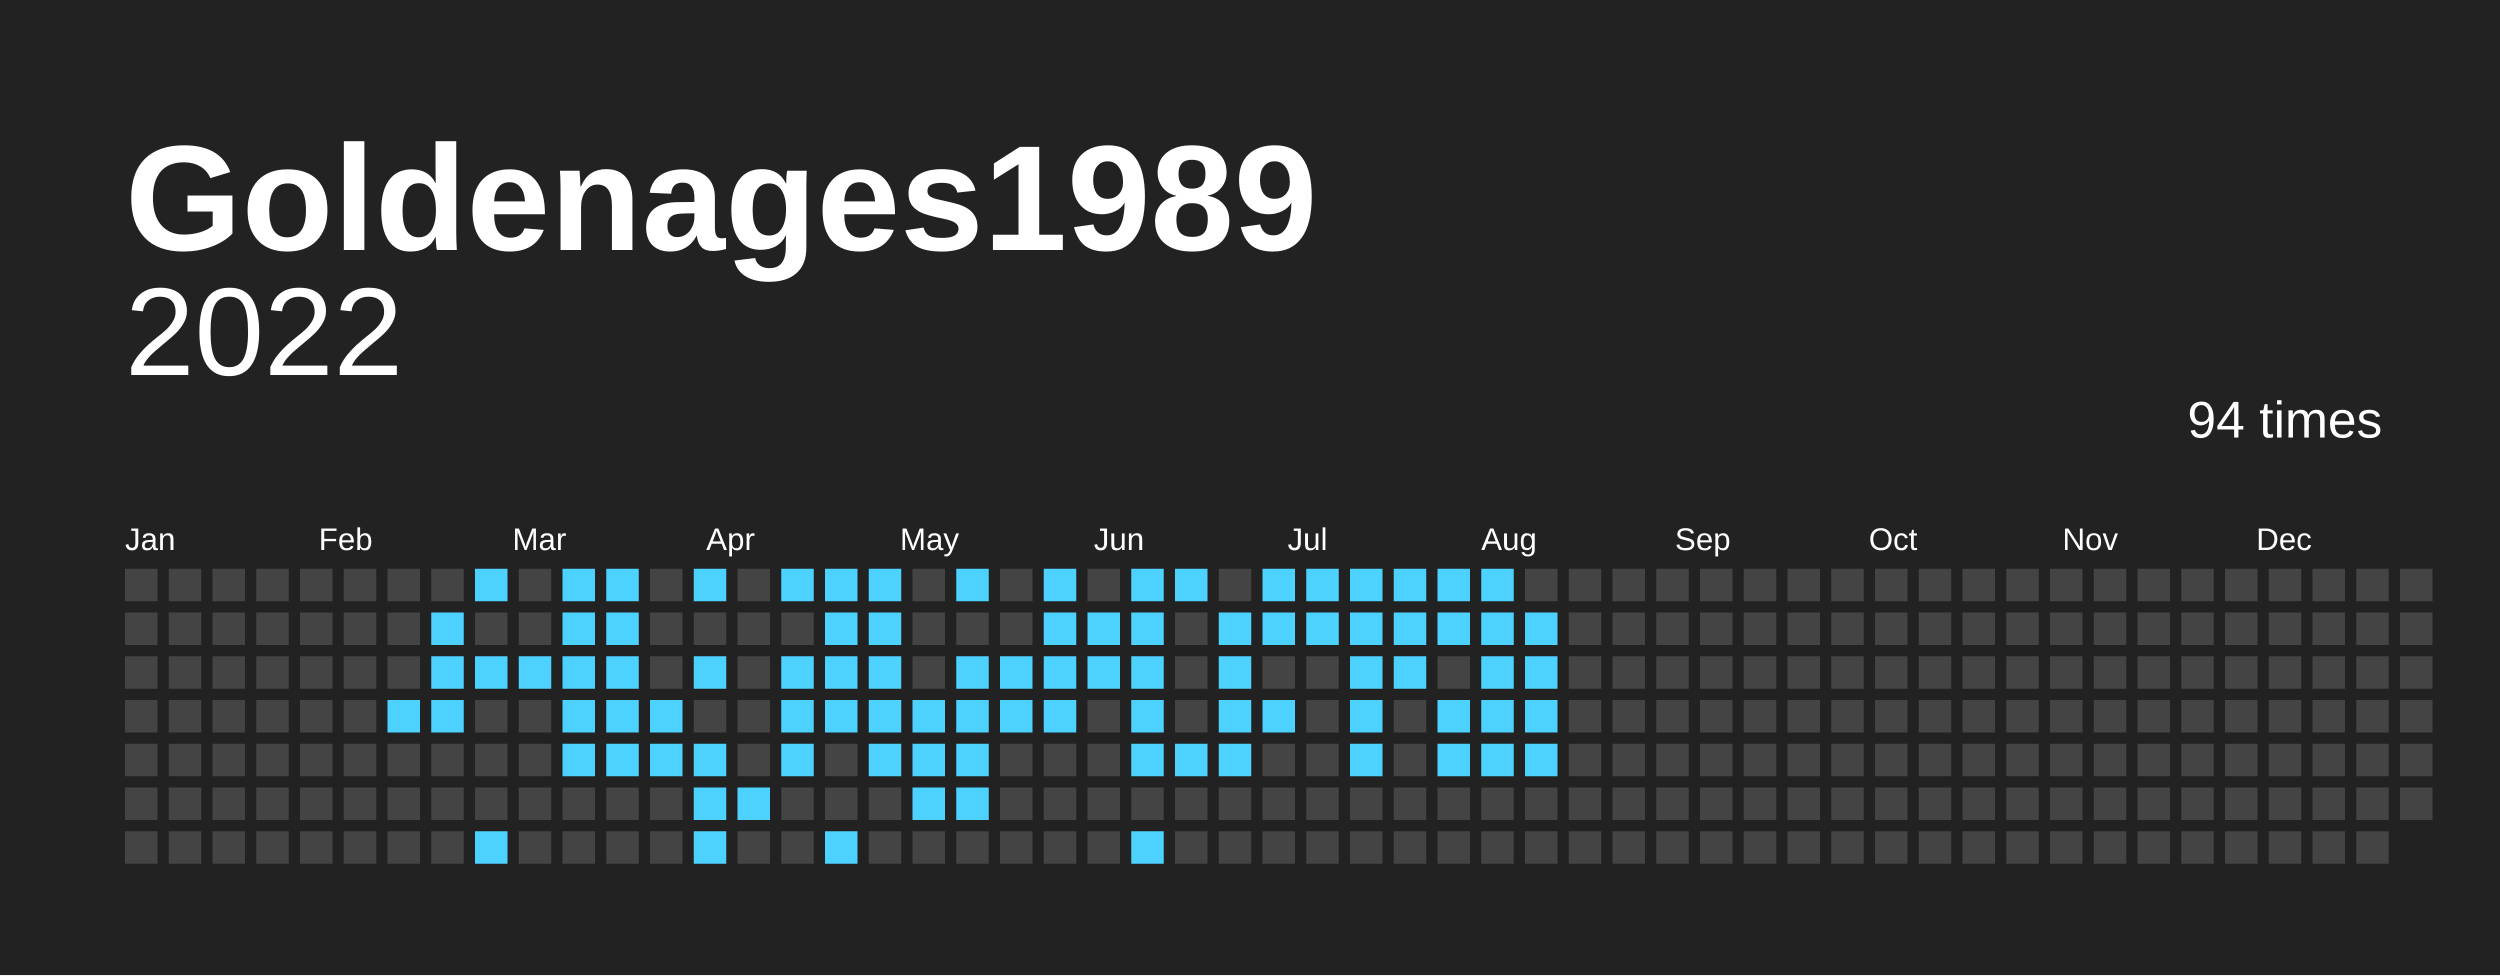
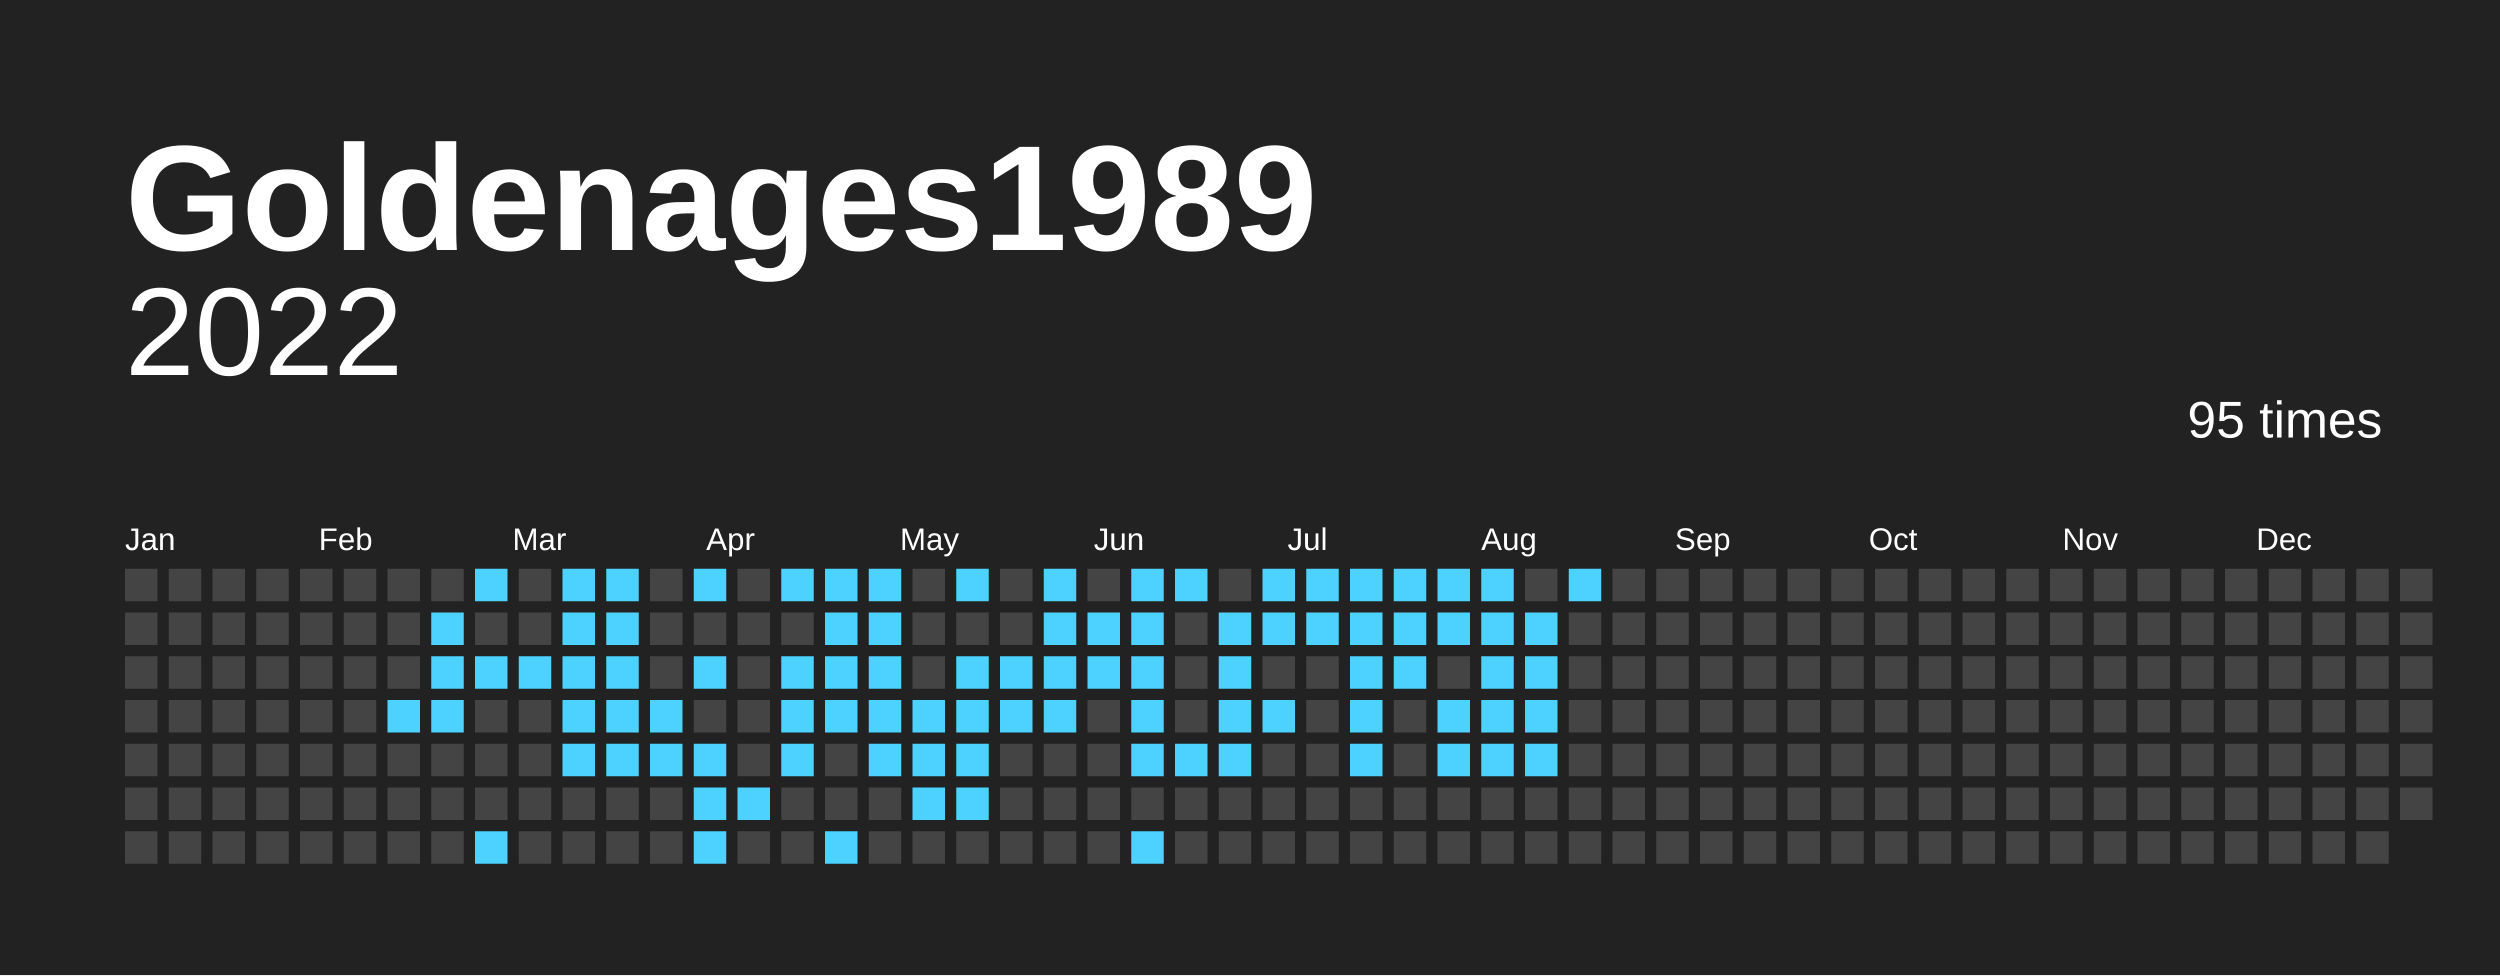
<svg xmlns="http://www.w3.org/2000/svg" baseProfile="full" height="78mm" version="1.1" viewBox="0,0,200,78" width="200mm">
  <defs />
  <rect fill="#222222" height="78" width="200" x="0" y="0" />
  <text fill="#FFFFFF" style="font-size:12px; font-family:Arial; font-weight:bold;" x="10" y="20">Goldenages1989</text>
  <text alignment-baseline="hanging" fill="#FFFFFF" style="font-size:10.0px; font-family:Arial;" x="10" y="30">2022</text>
-   <text alignment-baseline="hanging" fill="#FFFFFF" style="font-size:4.125px; font-family:Arial;" x="175" y="35">94 times</text>
+   <text alignment-baseline="hanging" fill="#FFFFFF" style="font-size:4.125px; font-family:Arial;" x="175" y="35">95 times</text>
  <text fill="#FFFFFF" style="font-size:2.5px; font-family:Arial" x="10.0" y="44">Jan</text>
  <text fill="#FFFFFF" style="font-size:2.5px; font-family:Arial" x="25.5" y="44">Feb</text>
  <text fill="#FFFFFF" style="font-size:2.5px; font-family:Arial" x="41.0" y="44">Mar</text>
  <text fill="#FFFFFF" style="font-size:2.5px; font-family:Arial" x="56.5" y="44">Apr</text>
  <text fill="#FFFFFF" style="font-size:2.5px; font-family:Arial" x="72.0" y="44">May</text>
  <text fill="#FFFFFF" style="font-size:2.5px; font-family:Arial" x="87.5" y="44">Jun</text>
  <text fill="#FFFFFF" style="font-size:2.5px; font-family:Arial" x="103.0" y="44">Jul</text>
  <text fill="#FFFFFF" style="font-size:2.5px; font-family:Arial" x="118.5" y="44">Aug</text>
  <text fill="#FFFFFF" style="font-size:2.5px; font-family:Arial" x="134.0" y="44">Sep</text>
  <text fill="#FFFFFF" style="font-size:2.5px; font-family:Arial" x="149.5" y="44">Oct</text>
  <text fill="#FFFFFF" style="font-size:2.5px; font-family:Arial" x="165.0" y="44">Nov</text>
  <text fill="#FFFFFF" style="font-size:2.5px; font-family:Arial" x="180.5" y="44">Dec</text>
  <rect fill="#444444" height="2.6" width="2.6" x="10.0" y="45.5" />
  <rect fill="#444444" height="2.6" width="2.6" x="10.0" y="49.0" />
  <rect fill="#444444" height="2.6" width="2.6" x="10.0" y="52.5" />
  <rect fill="#444444" height="2.6" width="2.6" x="10.0" y="56.0" />
  <rect fill="#444444" height="2.6" width="2.6" x="10.0" y="59.5" />
  <rect fill="#444444" height="2.6" width="2.6" x="10.0" y="63.0" />
  <rect fill="#444444" height="2.6" width="2.6" x="10.0" y="66.5" />
  <rect fill="#444444" height="2.6" width="2.6" x="13.5" y="45.5" />
  <rect fill="#444444" height="2.6" width="2.6" x="13.5" y="49.0" />
  <rect fill="#444444" height="2.6" width="2.6" x="13.5" y="52.5" />
  <rect fill="#444444" height="2.6" width="2.6" x="13.5" y="56.0" />
  <rect fill="#444444" height="2.6" width="2.6" x="13.5" y="59.5" />
  <rect fill="#444444" height="2.6" width="2.6" x="13.5" y="63.0" />
  <rect fill="#444444" height="2.6" width="2.6" x="13.5" y="66.5" />
  <rect fill="#444444" height="2.6" width="2.6" x="17.0" y="45.5" />
  <rect fill="#444444" height="2.6" width="2.6" x="17.0" y="49.0" />
  <rect fill="#444444" height="2.6" width="2.6" x="17.0" y="52.5" />
  <rect fill="#444444" height="2.6" width="2.6" x="17.0" y="56.0" />
  <rect fill="#444444" height="2.6" width="2.6" x="17.0" y="59.5" />
  <rect fill="#444444" height="2.6" width="2.6" x="17.0" y="63.0" />
  <rect fill="#444444" height="2.6" width="2.6" x="17.0" y="66.5" />
  <rect fill="#444444" height="2.6" width="2.6" x="20.5" y="45.5" />
  <rect fill="#444444" height="2.6" width="2.6" x="20.5" y="49.0" />
  <rect fill="#444444" height="2.6" width="2.6" x="20.5" y="52.5" />
  <rect fill="#444444" height="2.6" width="2.6" x="20.5" y="56.0" />
  <rect fill="#444444" height="2.6" width="2.6" x="20.5" y="59.5" />
  <rect fill="#444444" height="2.6" width="2.6" x="20.5" y="63.0" />
  <rect fill="#444444" height="2.6" width="2.6" x="20.5" y="66.5" />
  <rect fill="#444444" height="2.6" width="2.6" x="24.0" y="45.5" />
  <rect fill="#444444" height="2.6" width="2.6" x="24.0" y="49.0" />
  <rect fill="#444444" height="2.6" width="2.6" x="24.0" y="52.5" />
  <rect fill="#444444" height="2.6" width="2.6" x="24.0" y="56.0" />
  <rect fill="#444444" height="2.6" width="2.6" x="24.0" y="59.5" />
  <rect fill="#444444" height="2.6" width="2.6" x="24.0" y="63.0" />
  <rect fill="#444444" height="2.6" width="2.6" x="24.0" y="66.5" />
  <rect fill="#444444" height="2.6" width="2.6" x="27.5" y="45.5" />
  <rect fill="#444444" height="2.6" width="2.6" x="27.5" y="49.0" />
  <rect fill="#444444" height="2.6" width="2.6" x="27.5" y="52.5" />
  <rect fill="#444444" height="2.6" width="2.6" x="27.5" y="56.0" />
  <rect fill="#444444" height="2.6" width="2.6" x="27.5" y="59.5" />
  <rect fill="#444444" height="2.6" width="2.6" x="27.5" y="63.0" />
  <rect fill="#444444" height="2.6" width="2.6" x="27.5" y="66.5" />
  <rect fill="#444444" height="2.6" width="2.6" x="31.0" y="45.5" />
  <rect fill="#444444" height="2.6" width="2.6" x="31.0" y="49.0" />
  <rect fill="#444444" height="2.6" width="2.6" x="31.0" y="52.5" />
  <rect fill="#4DD2FF" height="2.6" width="2.6" x="31.0" y="56.0" />
  <rect fill="#444444" height="2.6" width="2.6" x="31.0" y="59.5" />
  <rect fill="#444444" height="2.6" width="2.6" x="31.0" y="63.0" />
  <rect fill="#444444" height="2.6" width="2.6" x="31.0" y="66.5" />
  <rect fill="#444444" height="2.6" width="2.6" x="34.5" y="45.5" />
  <rect fill="#4DD2FF" height="2.6" width="2.6" x="34.5" y="49.0" />
  <rect fill="#4DD2FF" height="2.6" width="2.6" x="34.5" y="52.5" />
  <rect fill="#4DD2FF" height="2.6" width="2.6" x="34.5" y="56.0" />
  <rect fill="#444444" height="2.6" width="2.6" x="34.5" y="59.5" />
  <rect fill="#444444" height="2.6" width="2.6" x="34.5" y="63.0" />
  <rect fill="#444444" height="2.6" width="2.6" x="34.5" y="66.5" />
  <rect fill="#4DD2FF" height="2.6" width="2.6" x="38.0" y="45.5" />
  <rect fill="#444444" height="2.6" width="2.6" x="38.0" y="49.0" />
  <rect fill="#4DD2FF" height="2.6" width="2.6" x="38.0" y="52.5" />
  <rect fill="#444444" height="2.6" width="2.6" x="38.0" y="56.0" />
  <rect fill="#444444" height="2.6" width="2.6" x="38.0" y="59.5" />
  <rect fill="#444444" height="2.6" width="2.6" x="38.0" y="63.0" />
  <rect fill="#4DD2FF" height="2.6" width="2.6" x="38.0" y="66.5" />
  <rect fill="#444444" height="2.6" width="2.6" x="41.5" y="45.5" />
  <rect fill="#444444" height="2.6" width="2.6" x="41.5" y="49.0" />
  <rect fill="#4DD2FF" height="2.6" width="2.6" x="41.5" y="52.5" />
  <rect fill="#444444" height="2.6" width="2.6" x="41.5" y="56.0" />
  <rect fill="#444444" height="2.6" width="2.6" x="41.5" y="59.5" />
  <rect fill="#444444" height="2.6" width="2.6" x="41.5" y="63.0" />
  <rect fill="#444444" height="2.6" width="2.6" x="41.5" y="66.5" />
  <rect fill="#4DD2FF" height="2.6" width="2.6" x="45.0" y="45.5" />
  <rect fill="#4DD2FF" height="2.6" width="2.6" x="45.0" y="49.0" />
  <rect fill="#4DD2FF" height="2.6" width="2.6" x="45.0" y="52.5" />
  <rect fill="#4DD2FF" height="2.6" width="2.6" x="45.0" y="56.0" />
  <rect fill="#4DD2FF" height="2.6" width="2.6" x="45.0" y="59.5" />
  <rect fill="#444444" height="2.6" width="2.6" x="45.0" y="63.0" />
  <rect fill="#444444" height="2.6" width="2.6" x="45.0" y="66.5" />
  <rect fill="#4DD2FF" height="2.6" width="2.6" x="48.5" y="45.5" />
  <rect fill="#4DD2FF" height="2.6" width="2.6" x="48.5" y="49.0" />
  <rect fill="#4DD2FF" height="2.6" width="2.6" x="48.5" y="52.5" />
  <rect fill="#4DD2FF" height="2.6" width="2.6" x="48.5" y="56.0" />
  <rect fill="#4DD2FF" height="2.6" width="2.6" x="48.5" y="59.5" />
  <rect fill="#444444" height="2.6" width="2.6" x="48.5" y="63.0" />
  <rect fill="#444444" height="2.6" width="2.6" x="48.5" y="66.5" />
  <rect fill="#444444" height="2.6" width="2.6" x="52.0" y="45.5" />
  <rect fill="#444444" height="2.6" width="2.6" x="52.0" y="49.0" />
  <rect fill="#444444" height="2.6" width="2.6" x="52.0" y="52.5" />
  <rect fill="#4DD2FF" height="2.6" width="2.6" x="52.0" y="56.0" />
  <rect fill="#4DD2FF" height="2.6" width="2.6" x="52.0" y="59.5" />
  <rect fill="#444444" height="2.6" width="2.6" x="52.0" y="63.0" />
  <rect fill="#444444" height="2.6" width="2.6" x="52.0" y="66.5" />
  <rect fill="#4DD2FF" height="2.6" width="2.6" x="55.5" y="45.5" />
  <rect fill="#444444" height="2.6" width="2.6" x="55.5" y="49.0" />
  <rect fill="#4DD2FF" height="2.6" width="2.6" x="55.5" y="52.5" />
  <rect fill="#444444" height="2.6" width="2.6" x="55.5" y="56.0" />
  <rect fill="#4DD2FF" height="2.6" width="2.6" x="55.5" y="59.5" />
  <rect fill="#4DD2FF" height="2.6" width="2.6" x="55.5" y="63.0" />
  <rect fill="#4DD2FF" height="2.6" width="2.6" x="55.5" y="66.5" />
  <rect fill="#444444" height="2.6" width="2.6" x="59.0" y="45.5" />
  <rect fill="#444444" height="2.6" width="2.6" x="59.0" y="49.0" />
  <rect fill="#444444" height="2.6" width="2.6" x="59.0" y="52.5" />
  <rect fill="#444444" height="2.6" width="2.6" x="59.0" y="56.0" />
  <rect fill="#444444" height="2.6" width="2.6" x="59.0" y="59.5" />
  <rect fill="#4DD2FF" height="2.6" width="2.6" x="59.0" y="63.0" />
  <rect fill="#444444" height="2.6" width="2.6" x="59.0" y="66.5" />
  <rect fill="#4DD2FF" height="2.6" width="2.6" x="62.5" y="45.5" />
  <rect fill="#444444" height="2.6" width="2.6" x="62.5" y="49.0" />
  <rect fill="#4DD2FF" height="2.6" width="2.6" x="62.5" y="52.5" />
  <rect fill="#4DD2FF" height="2.6" width="2.6" x="62.5" y="56.0" />
  <rect fill="#4DD2FF" height="2.6" width="2.6" x="62.5" y="59.5" />
  <rect fill="#444444" height="2.6" width="2.6" x="62.5" y="63.0" />
  <rect fill="#444444" height="2.6" width="2.6" x="62.5" y="66.5" />
  <rect fill="#4DD2FF" height="2.6" width="2.6" x="66.0" y="45.5" />
  <rect fill="#4DD2FF" height="2.6" width="2.6" x="66.0" y="49.0" />
  <rect fill="#4DD2FF" height="2.6" width="2.6" x="66.0" y="52.5" />
  <rect fill="#4DD2FF" height="2.6" width="2.6" x="66.0" y="56.0" />
  <rect fill="#444444" height="2.6" width="2.6" x="66.0" y="59.5" />
  <rect fill="#444444" height="2.6" width="2.6" x="66.0" y="63.0" />
  <rect fill="#4DD2FF" height="2.6" width="2.6" x="66.0" y="66.5" />
  <rect fill="#4DD2FF" height="2.6" width="2.6" x="69.5" y="45.5" />
  <rect fill="#4DD2FF" height="2.6" width="2.6" x="69.5" y="49.0" />
  <rect fill="#4DD2FF" height="2.6" width="2.6" x="69.5" y="52.5" />
  <rect fill="#4DD2FF" height="2.6" width="2.6" x="69.5" y="56.0" />
  <rect fill="#4DD2FF" height="2.6" width="2.6" x="69.5" y="59.5" />
  <rect fill="#444444" height="2.6" width="2.6" x="69.5" y="63.0" />
  <rect fill="#444444" height="2.6" width="2.6" x="69.5" y="66.5" />
  <rect fill="#444444" height="2.6" width="2.6" x="73.0" y="45.5" />
  <rect fill="#444444" height="2.6" width="2.6" x="73.0" y="49.0" />
  <rect fill="#444444" height="2.6" width="2.6" x="73.0" y="52.5" />
  <rect fill="#4DD2FF" height="2.6" width="2.6" x="73.0" y="56.0" />
  <rect fill="#4DD2FF" height="2.6" width="2.6" x="73.0" y="59.5" />
  <rect fill="#4DD2FF" height="2.6" width="2.6" x="73.0" y="63.0" />
  <rect fill="#444444" height="2.6" width="2.6" x="73.0" y="66.5" />
  <rect fill="#4DD2FF" height="2.6" width="2.6" x="76.5" y="45.5" />
  <rect fill="#444444" height="2.6" width="2.6" x="76.5" y="49.0" />
  <rect fill="#4DD2FF" height="2.6" width="2.6" x="76.5" y="52.5" />
  <rect fill="#4DD2FF" height="2.6" width="2.6" x="76.5" y="56.0" />
  <rect fill="#4DD2FF" height="2.6" width="2.6" x="76.5" y="59.5" />
  <rect fill="#4DD2FF" height="2.6" width="2.6" x="76.5" y="63.0" />
  <rect fill="#444444" height="2.6" width="2.6" x="76.5" y="66.5" />
  <rect fill="#444444" height="2.6" width="2.6" x="80.0" y="45.5" />
  <rect fill="#444444" height="2.6" width="2.6" x="80.0" y="49.0" />
  <rect fill="#4DD2FF" height="2.6" width="2.6" x="80.0" y="52.5" />
  <rect fill="#4DD2FF" height="2.6" width="2.6" x="80.0" y="56.0" />
  <rect fill="#444444" height="2.6" width="2.6" x="80.0" y="59.5" />
  <rect fill="#444444" height="2.6" width="2.6" x="80.0" y="63.0" />
  <rect fill="#444444" height="2.6" width="2.6" x="80.0" y="66.5" />
  <rect fill="#4DD2FF" height="2.6" width="2.6" x="83.5" y="45.5" />
  <rect fill="#4DD2FF" height="2.6" width="2.6" x="83.5" y="49.0" />
  <rect fill="#4DD2FF" height="2.6" width="2.6" x="83.5" y="52.5" />
  <rect fill="#4DD2FF" height="2.6" width="2.6" x="83.5" y="56.0" />
  <rect fill="#444444" height="2.6" width="2.6" x="83.5" y="59.5" />
  <rect fill="#444444" height="2.6" width="2.6" x="83.5" y="63.0" />
  <rect fill="#444444" height="2.6" width="2.6" x="83.5" y="66.5" />
  <rect fill="#444444" height="2.6" width="2.6" x="87.0" y="45.5" />
  <rect fill="#4DD2FF" height="2.6" width="2.6" x="87.0" y="49.0" />
  <rect fill="#4DD2FF" height="2.6" width="2.6" x="87.0" y="52.5" />
  <rect fill="#444444" height="2.6" width="2.6" x="87.0" y="56.0" />
  <rect fill="#444444" height="2.6" width="2.6" x="87.0" y="59.5" />
  <rect fill="#444444" height="2.6" width="2.6" x="87.0" y="63.0" />
  <rect fill="#444444" height="2.6" width="2.6" x="87.0" y="66.5" />
  <rect fill="#4DD2FF" height="2.6" width="2.6" x="90.5" y="45.5" />
  <rect fill="#4DD2FF" height="2.6" width="2.6" x="90.5" y="49.0" />
  <rect fill="#4DD2FF" height="2.6" width="2.6" x="90.5" y="52.5" />
  <rect fill="#4DD2FF" height="2.6" width="2.6" x="90.5" y="56.0" />
  <rect fill="#4DD2FF" height="2.6" width="2.6" x="90.5" y="59.5" />
  <rect fill="#444444" height="2.6" width="2.6" x="90.5" y="63.0" />
  <rect fill="#4DD2FF" height="2.6" width="2.6" x="90.5" y="66.5" />
  <rect fill="#4DD2FF" height="2.6" width="2.6" x="94.0" y="45.5" />
  <rect fill="#444444" height="2.6" width="2.6" x="94.0" y="49.0" />
  <rect fill="#444444" height="2.6" width="2.6" x="94.0" y="52.5" />
  <rect fill="#444444" height="2.6" width="2.6" x="94.0" y="56.0" />
  <rect fill="#4DD2FF" height="2.6" width="2.6" x="94.0" y="59.5" />
  <rect fill="#444444" height="2.6" width="2.6" x="94.0" y="63.0" />
  <rect fill="#444444" height="2.6" width="2.6" x="94.0" y="66.5" />
  <rect fill="#444444" height="2.6" width="2.6" x="97.5" y="45.5" />
  <rect fill="#4DD2FF" height="2.6" width="2.6" x="97.5" y="49.0" />
  <rect fill="#4DD2FF" height="2.6" width="2.6" x="97.5" y="52.5" />
  <rect fill="#4DD2FF" height="2.6" width="2.6" x="97.5" y="56.0" />
  <rect fill="#4DD2FF" height="2.6" width="2.6" x="97.5" y="59.5" />
  <rect fill="#444444" height="2.6" width="2.6" x="97.5" y="63.0" />
  <rect fill="#444444" height="2.6" width="2.6" x="97.5" y="66.5" />
  <rect fill="#4DD2FF" height="2.6" width="2.6" x="101.0" y="45.5" />
  <rect fill="#4DD2FF" height="2.6" width="2.6" x="101.0" y="49.0" />
  <rect fill="#444444" height="2.6" width="2.6" x="101.0" y="52.5" />
  <rect fill="#4DD2FF" height="2.6" width="2.6" x="101.0" y="56.0" />
  <rect fill="#444444" height="2.6" width="2.6" x="101.0" y="59.5" />
  <rect fill="#444444" height="2.6" width="2.6" x="101.0" y="63.0" />
  <rect fill="#444444" height="2.6" width="2.6" x="101.0" y="66.5" />
  <rect fill="#4DD2FF" height="2.6" width="2.6" x="104.5" y="45.5" />
  <rect fill="#4DD2FF" height="2.6" width="2.6" x="104.5" y="49.0" />
  <rect fill="#444444" height="2.6" width="2.6" x="104.5" y="52.5" />
  <rect fill="#444444" height="2.6" width="2.6" x="104.5" y="56.0" />
  <rect fill="#444444" height="2.6" width="2.6" x="104.5" y="59.5" />
  <rect fill="#444444" height="2.6" width="2.6" x="104.5" y="63.0" />
  <rect fill="#444444" height="2.6" width="2.6" x="104.5" y="66.5" />
  <rect fill="#4DD2FF" height="2.6" width="2.6" x="108.0" y="45.5" />
  <rect fill="#4DD2FF" height="2.6" width="2.6" x="108.0" y="49.0" />
  <rect fill="#4DD2FF" height="2.6" width="2.6" x="108.0" y="52.5" />
  <rect fill="#4DD2FF" height="2.6" width="2.6" x="108.0" y="56.0" />
  <rect fill="#4DD2FF" height="2.6" width="2.6" x="108.0" y="59.5" />
  <rect fill="#444444" height="2.6" width="2.6" x="108.0" y="63.0" />
  <rect fill="#444444" height="2.6" width="2.6" x="108.0" y="66.5" />
  <rect fill="#4DD2FF" height="2.6" width="2.6" x="111.5" y="45.5" />
  <rect fill="#4DD2FF" height="2.6" width="2.6" x="111.5" y="49.0" />
  <rect fill="#4DD2FF" height="2.6" width="2.6" x="111.5" y="52.5" />
  <rect fill="#444444" height="2.6" width="2.6" x="111.5" y="56.0" />
  <rect fill="#444444" height="2.6" width="2.6" x="111.5" y="59.5" />
  <rect fill="#444444" height="2.6" width="2.6" x="111.5" y="63.0" />
  <rect fill="#444444" height="2.6" width="2.6" x="111.5" y="66.5" />
  <rect fill="#4DD2FF" height="2.6" width="2.6" x="115.0" y="45.5" />
  <rect fill="#4DD2FF" height="2.6" width="2.6" x="115.0" y="49.0" />
  <rect fill="#444444" height="2.6" width="2.6" x="115.0" y="52.5" />
  <rect fill="#4DD2FF" height="2.6" width="2.6" x="115.0" y="56.0" />
  <rect fill="#4DD2FF" height="2.6" width="2.6" x="115.0" y="59.5" />
  <rect fill="#444444" height="2.6" width="2.6" x="115.0" y="63.0" />
  <rect fill="#444444" height="2.6" width="2.6" x="115.0" y="66.5" />
  <rect fill="#4DD2FF" height="2.6" width="2.6" x="118.5" y="45.5" />
  <rect fill="#4DD2FF" height="2.6" width="2.6" x="118.5" y="49.0" />
  <rect fill="#4DD2FF" height="2.6" width="2.6" x="118.5" y="52.5" />
  <rect fill="#4DD2FF" height="2.6" width="2.6" x="118.5" y="56.0" />
  <rect fill="#4DD2FF" height="2.6" width="2.6" x="118.5" y="59.5" />
  <rect fill="#444444" height="2.6" width="2.6" x="118.5" y="63.0" />
  <rect fill="#444444" height="2.6" width="2.6" x="118.5" y="66.5" />
  <rect fill="#444444" height="2.6" width="2.6" x="122.0" y="45.5" />
  <rect fill="#4DD2FF" height="2.6" width="2.6" x="122.0" y="49.0" />
  <rect fill="#4DD2FF" height="2.6" width="2.6" x="122.0" y="52.5" />
  <rect fill="#4DD2FF" height="2.6" width="2.6" x="122.0" y="56.0" />
  <rect fill="#4DD2FF" height="2.6" width="2.6" x="122.0" y="59.5" />
  <rect fill="#444444" height="2.6" width="2.6" x="122.0" y="63.0" />
  <rect fill="#444444" height="2.6" width="2.6" x="122.0" y="66.5" />
-   <rect fill="#444444" height="2.6" width="2.6" x="125.5" y="45.5" />
+   <rect fill="#4DD2FF" height="2.6" width="2.6" x="125.5" y="45.5" />
  <rect fill="#444444" height="2.6" width="2.6" x="125.5" y="49.0" />
  <rect fill="#444444" height="2.6" width="2.6" x="125.5" y="52.5" />
  <rect fill="#444444" height="2.6" width="2.6" x="125.5" y="56.0" />
  <rect fill="#444444" height="2.6" width="2.6" x="125.5" y="59.5" />
  <rect fill="#444444" height="2.6" width="2.6" x="125.5" y="63.0" />
  <rect fill="#444444" height="2.6" width="2.6" x="125.5" y="66.5" />
  <rect fill="#444444" height="2.6" width="2.6" x="129.0" y="45.5" />
  <rect fill="#444444" height="2.6" width="2.6" x="129.0" y="49.0" />
  <rect fill="#444444" height="2.6" width="2.6" x="129.0" y="52.5" />
  <rect fill="#444444" height="2.6" width="2.6" x="129.0" y="56.0" />
  <rect fill="#444444" height="2.6" width="2.6" x="129.0" y="59.5" />
  <rect fill="#444444" height="2.6" width="2.6" x="129.0" y="63.0" />
  <rect fill="#444444" height="2.6" width="2.6" x="129.0" y="66.5" />
  <rect fill="#444444" height="2.6" width="2.6" x="132.5" y="45.5" />
  <rect fill="#444444" height="2.6" width="2.6" x="132.5" y="49.0" />
  <rect fill="#444444" height="2.6" width="2.6" x="132.5" y="52.5" />
  <rect fill="#444444" height="2.6" width="2.6" x="132.5" y="56.0" />
  <rect fill="#444444" height="2.6" width="2.6" x="132.5" y="59.5" />
  <rect fill="#444444" height="2.6" width="2.6" x="132.5" y="63.0" />
  <rect fill="#444444" height="2.6" width="2.6" x="132.5" y="66.5" />
  <rect fill="#444444" height="2.6" width="2.6" x="136.0" y="45.5" />
  <rect fill="#444444" height="2.6" width="2.6" x="136.0" y="49.0" />
  <rect fill="#444444" height="2.6" width="2.6" x="136.0" y="52.5" />
  <rect fill="#444444" height="2.6" width="2.6" x="136.0" y="56.0" />
  <rect fill="#444444" height="2.6" width="2.6" x="136.0" y="59.5" />
  <rect fill="#444444" height="2.6" width="2.6" x="136.0" y="63.0" />
  <rect fill="#444444" height="2.6" width="2.6" x="136.0" y="66.5" />
  <rect fill="#444444" height="2.6" width="2.6" x="139.5" y="45.5" />
  <rect fill="#444444" height="2.6" width="2.6" x="139.5" y="49.0" />
  <rect fill="#444444" height="2.6" width="2.6" x="139.5" y="52.5" />
  <rect fill="#444444" height="2.6" width="2.6" x="139.5" y="56.0" />
  <rect fill="#444444" height="2.6" width="2.6" x="139.5" y="59.5" />
  <rect fill="#444444" height="2.6" width="2.6" x="139.5" y="63.0" />
  <rect fill="#444444" height="2.6" width="2.6" x="139.5" y="66.5" />
  <rect fill="#444444" height="2.6" width="2.6" x="143.0" y="45.5" />
  <rect fill="#444444" height="2.6" width="2.6" x="143.0" y="49.0" />
  <rect fill="#444444" height="2.6" width="2.6" x="143.0" y="52.5" />
  <rect fill="#444444" height="2.6" width="2.6" x="143.0" y="56.0" />
  <rect fill="#444444" height="2.6" width="2.6" x="143.0" y="59.5" />
  <rect fill="#444444" height="2.6" width="2.6" x="143.0" y="63.0" />
  <rect fill="#444444" height="2.6" width="2.6" x="143.0" y="66.5" />
  <rect fill="#444444" height="2.6" width="2.6" x="146.5" y="45.5" />
  <rect fill="#444444" height="2.6" width="2.6" x="146.5" y="49.0" />
  <rect fill="#444444" height="2.6" width="2.6" x="146.5" y="52.5" />
  <rect fill="#444444" height="2.6" width="2.6" x="146.5" y="56.0" />
  <rect fill="#444444" height="2.6" width="2.6" x="146.5" y="59.5" />
  <rect fill="#444444" height="2.6" width="2.6" x="146.5" y="63.0" />
  <rect fill="#444444" height="2.6" width="2.6" x="146.5" y="66.5" />
  <rect fill="#444444" height="2.6" width="2.6" x="150.0" y="45.5" />
  <rect fill="#444444" height="2.6" width="2.6" x="150.0" y="49.0" />
  <rect fill="#444444" height="2.6" width="2.6" x="150.0" y="52.5" />
  <rect fill="#444444" height="2.6" width="2.6" x="150.0" y="56.0" />
  <rect fill="#444444" height="2.6" width="2.6" x="150.0" y="59.5" />
  <rect fill="#444444" height="2.6" width="2.6" x="150.0" y="63.0" />
  <rect fill="#444444" height="2.6" width="2.6" x="150.0" y="66.5" />
  <rect fill="#444444" height="2.6" width="2.6" x="153.5" y="45.5" />
  <rect fill="#444444" height="2.6" width="2.6" x="153.5" y="49.0" />
  <rect fill="#444444" height="2.6" width="2.6" x="153.5" y="52.5" />
  <rect fill="#444444" height="2.6" width="2.6" x="153.5" y="56.0" />
  <rect fill="#444444" height="2.6" width="2.6" x="153.5" y="59.5" />
  <rect fill="#444444" height="2.6" width="2.6" x="153.5" y="63.0" />
  <rect fill="#444444" height="2.6" width="2.6" x="153.5" y="66.5" />
  <rect fill="#444444" height="2.6" width="2.6" x="157.0" y="45.5" />
  <rect fill="#444444" height="2.6" width="2.6" x="157.0" y="49.0" />
  <rect fill="#444444" height="2.6" width="2.6" x="157.0" y="52.5" />
  <rect fill="#444444" height="2.6" width="2.6" x="157.0" y="56.0" />
  <rect fill="#444444" height="2.6" width="2.6" x="157.0" y="59.5" />
  <rect fill="#444444" height="2.6" width="2.6" x="157.0" y="63.0" />
  <rect fill="#444444" height="2.6" width="2.6" x="157.0" y="66.5" />
  <rect fill="#444444" height="2.6" width="2.6" x="160.5" y="45.5" />
  <rect fill="#444444" height="2.6" width="2.6" x="160.5" y="49.0" />
  <rect fill="#444444" height="2.6" width="2.6" x="160.5" y="52.5" />
  <rect fill="#444444" height="2.6" width="2.6" x="160.5" y="56.0" />
  <rect fill="#444444" height="2.6" width="2.6" x="160.5" y="59.5" />
  <rect fill="#444444" height="2.6" width="2.6" x="160.5" y="63.0" />
  <rect fill="#444444" height="2.6" width="2.6" x="160.5" y="66.5" />
  <rect fill="#444444" height="2.6" width="2.6" x="164.0" y="45.5" />
  <rect fill="#444444" height="2.6" width="2.6" x="164.0" y="49.0" />
  <rect fill="#444444" height="2.6" width="2.6" x="164.0" y="52.5" />
  <rect fill="#444444" height="2.6" width="2.6" x="164.0" y="56.0" />
  <rect fill="#444444" height="2.6" width="2.6" x="164.0" y="59.5" />
  <rect fill="#444444" height="2.6" width="2.6" x="164.0" y="63.0" />
  <rect fill="#444444" height="2.6" width="2.6" x="164.0" y="66.5" />
  <rect fill="#444444" height="2.6" width="2.6" x="167.5" y="45.5" />
  <rect fill="#444444" height="2.6" width="2.6" x="167.5" y="49.0" />
  <rect fill="#444444" height="2.6" width="2.6" x="167.5" y="52.5" />
  <rect fill="#444444" height="2.6" width="2.6" x="167.5" y="56.0" />
  <rect fill="#444444" height="2.6" width="2.6" x="167.5" y="59.5" />
  <rect fill="#444444" height="2.6" width="2.6" x="167.5" y="63.0" />
  <rect fill="#444444" height="2.6" width="2.6" x="167.5" y="66.5" />
  <rect fill="#444444" height="2.6" width="2.6" x="171.0" y="45.5" />
  <rect fill="#444444" height="2.6" width="2.6" x="171.0" y="49.0" />
  <rect fill="#444444" height="2.6" width="2.6" x="171.0" y="52.5" />
  <rect fill="#444444" height="2.6" width="2.6" x="171.0" y="56.0" />
  <rect fill="#444444" height="2.6" width="2.6" x="171.0" y="59.5" />
  <rect fill="#444444" height="2.6" width="2.6" x="171.0" y="63.0" />
  <rect fill="#444444" height="2.6" width="2.6" x="171.0" y="66.5" />
  <rect fill="#444444" height="2.6" width="2.6" x="174.5" y="45.5" />
  <rect fill="#444444" height="2.6" width="2.6" x="174.5" y="49.0" />
  <rect fill="#444444" height="2.6" width="2.6" x="174.5" y="52.5" />
  <rect fill="#444444" height="2.6" width="2.6" x="174.5" y="56.0" />
  <rect fill="#444444" height="2.6" width="2.6" x="174.5" y="59.5" />
  <rect fill="#444444" height="2.6" width="2.6" x="174.5" y="63.0" />
  <rect fill="#444444" height="2.6" width="2.6" x="174.5" y="66.5" />
  <rect fill="#444444" height="2.6" width="2.6" x="178.0" y="45.5" />
  <rect fill="#444444" height="2.6" width="2.6" x="178.0" y="49.0" />
  <rect fill="#444444" height="2.6" width="2.6" x="178.0" y="52.5" />
  <rect fill="#444444" height="2.6" width="2.6" x="178.0" y="56.0" />
  <rect fill="#444444" height="2.6" width="2.6" x="178.0" y="59.5" />
  <rect fill="#444444" height="2.6" width="2.6" x="178.0" y="63.0" />
  <rect fill="#444444" height="2.6" width="2.6" x="178.0" y="66.5" />
  <rect fill="#444444" height="2.6" width="2.6" x="181.5" y="45.5" />
  <rect fill="#444444" height="2.6" width="2.6" x="181.5" y="49.0" />
  <rect fill="#444444" height="2.6" width="2.6" x="181.5" y="52.5" />
  <rect fill="#444444" height="2.6" width="2.6" x="181.5" y="56.0" />
  <rect fill="#444444" height="2.6" width="2.6" x="181.5" y="59.5" />
  <rect fill="#444444" height="2.6" width="2.6" x="181.5" y="63.0" />
  <rect fill="#444444" height="2.6" width="2.6" x="181.5" y="66.5" />
  <rect fill="#444444" height="2.6" width="2.6" x="185.0" y="45.5" />
  <rect fill="#444444" height="2.6" width="2.6" x="185.0" y="49.0" />
  <rect fill="#444444" height="2.6" width="2.6" x="185.0" y="52.5" />
  <rect fill="#444444" height="2.6" width="2.6" x="185.0" y="56.0" />
  <rect fill="#444444" height="2.6" width="2.6" x="185.0" y="59.5" />
  <rect fill="#444444" height="2.6" width="2.6" x="185.0" y="63.0" />
  <rect fill="#444444" height="2.6" width="2.6" x="185.0" y="66.5" />
  <rect fill="#444444" height="2.6" width="2.6" x="188.5" y="45.5" />
  <rect fill="#444444" height="2.6" width="2.6" x="188.5" y="49.0" />
  <rect fill="#444444" height="2.6" width="2.6" x="188.5" y="52.5" />
  <rect fill="#444444" height="2.6" width="2.6" x="188.5" y="56.0" />
  <rect fill="#444444" height="2.6" width="2.6" x="188.5" y="59.5" />
  <rect fill="#444444" height="2.6" width="2.6" x="188.5" y="63.0" />
  <rect fill="#444444" height="2.6" width="2.6" x="188.5" y="66.5" />
  <rect fill="#444444" height="2.6" width="2.6" x="192.0" y="45.5" />
  <rect fill="#444444" height="2.6" width="2.6" x="192.0" y="49.0" />
  <rect fill="#444444" height="2.6" width="2.6" x="192.0" y="52.5" />
  <rect fill="#444444" height="2.6" width="2.6" x="192.0" y="56.0" />
  <rect fill="#444444" height="2.6" width="2.6" x="192.0" y="59.5" />
  <rect fill="#444444" height="2.6" width="2.6" x="192.0" y="63.0" />
</svg>
